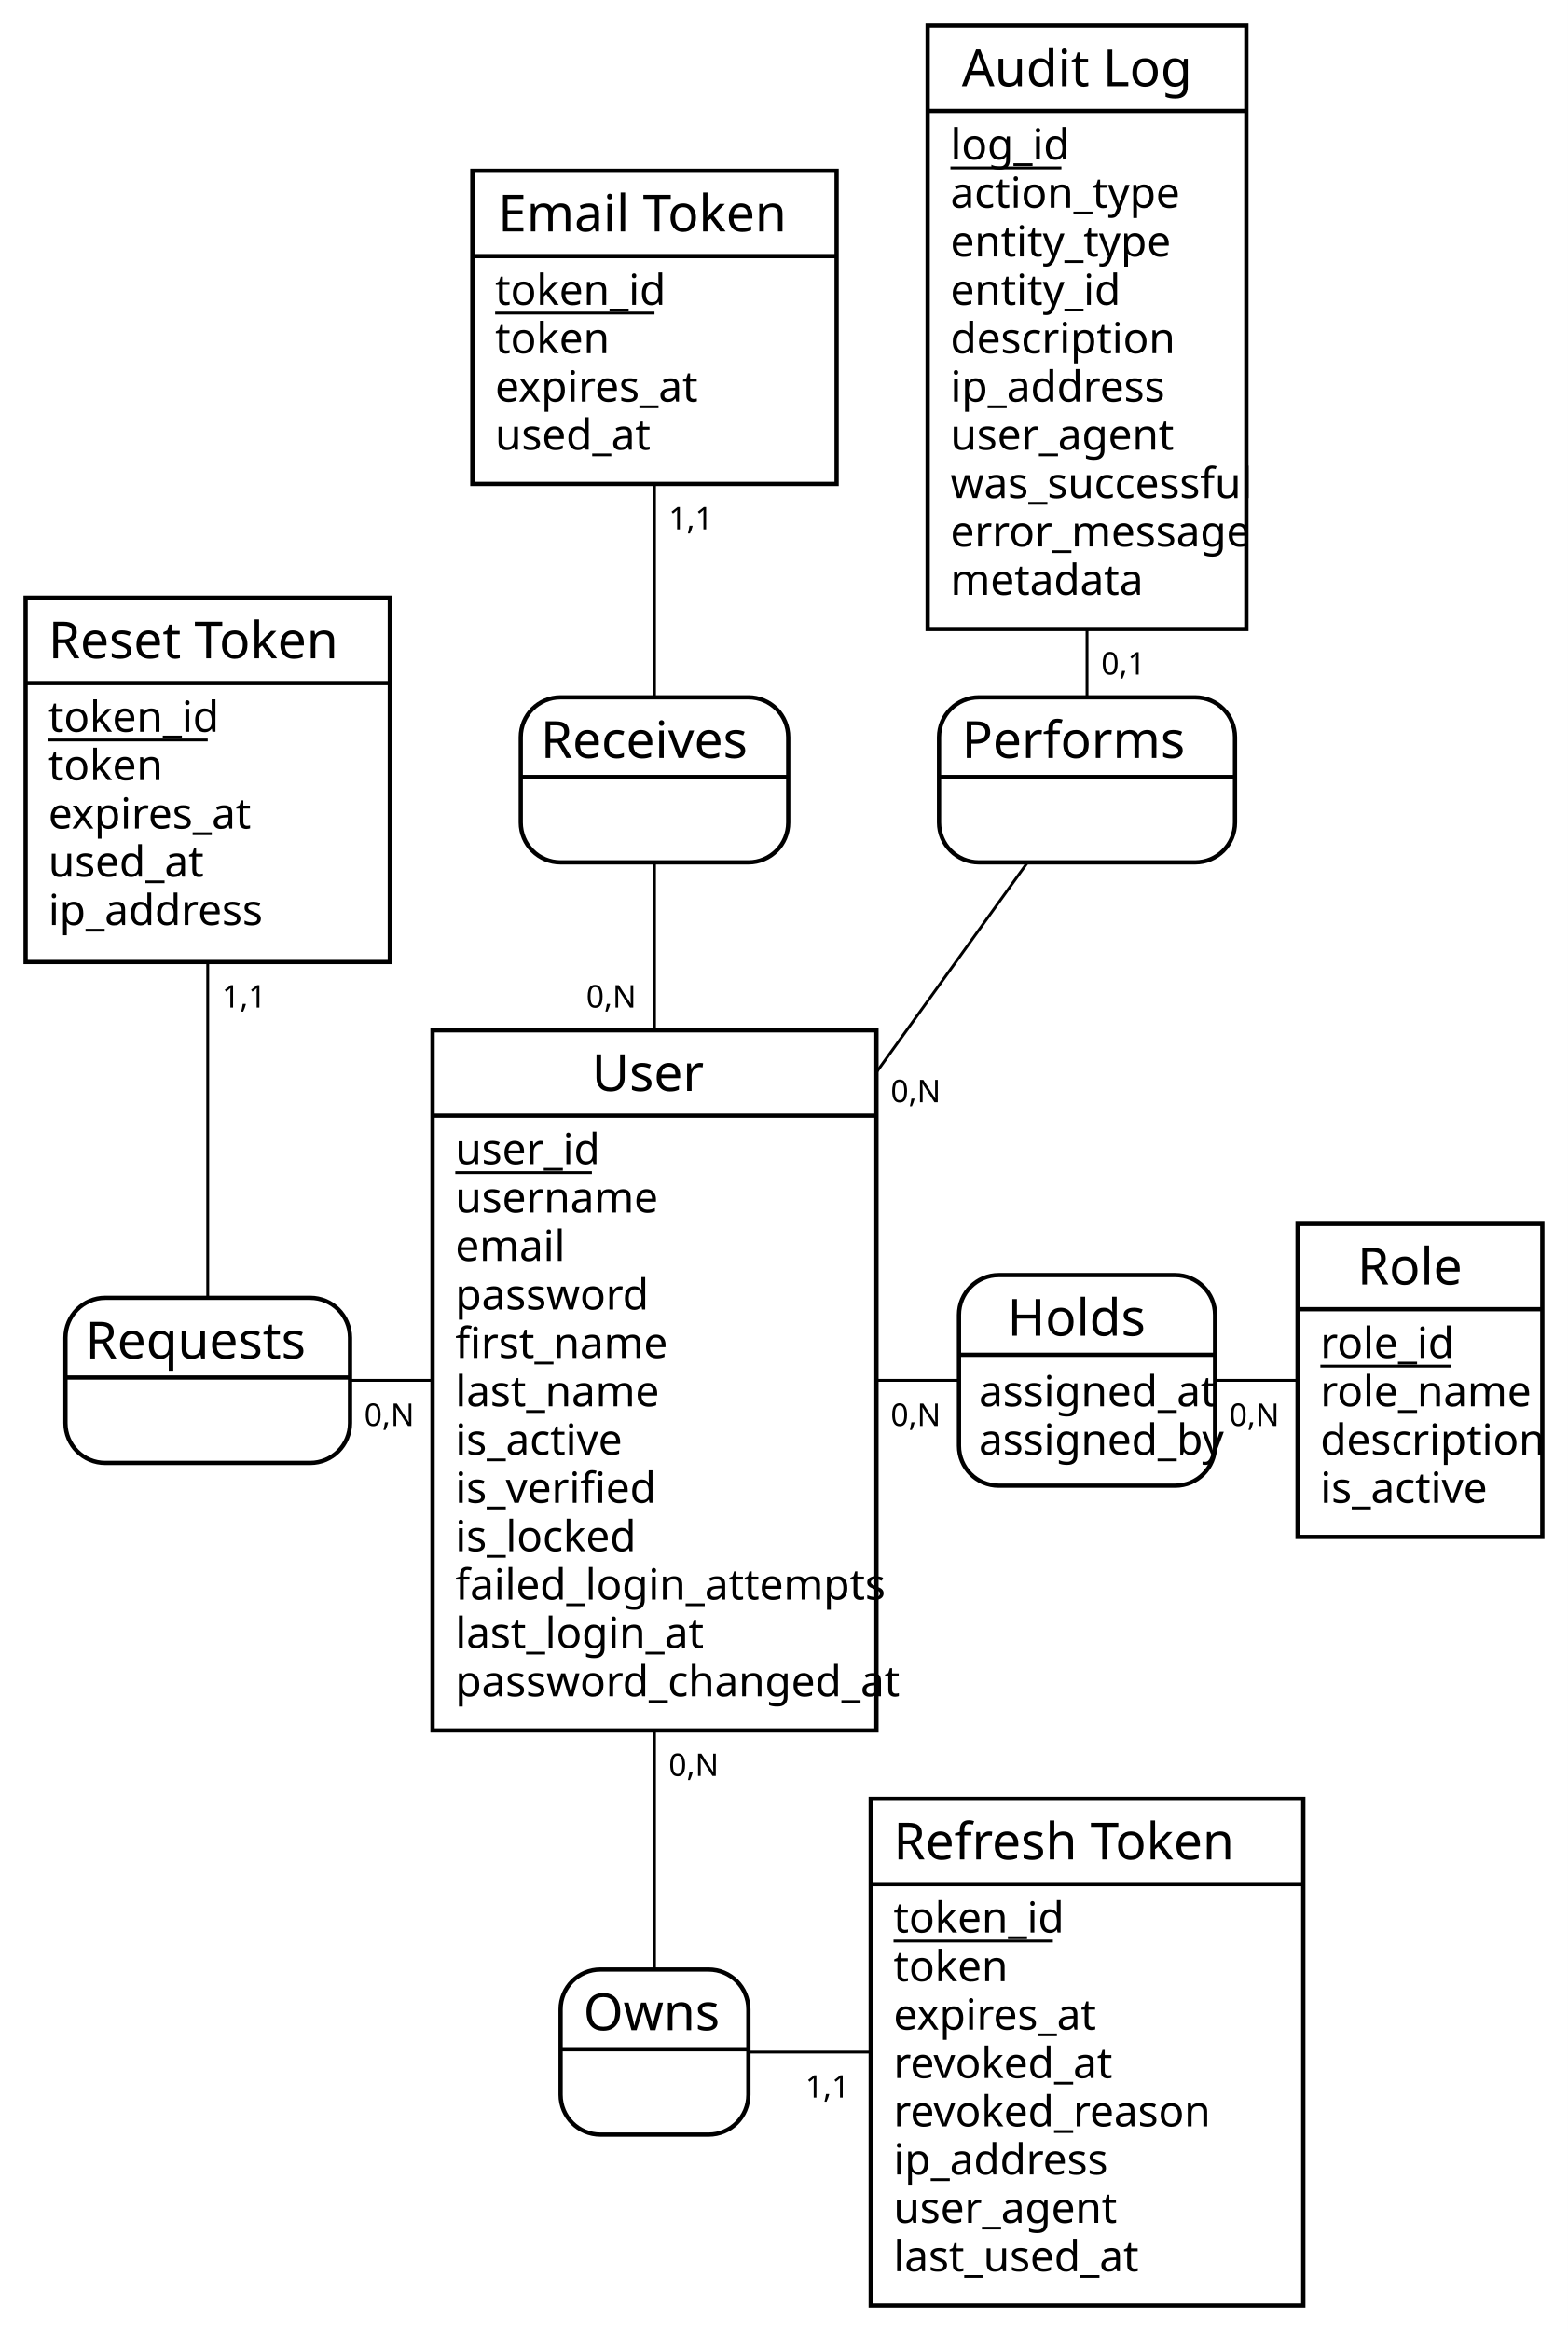
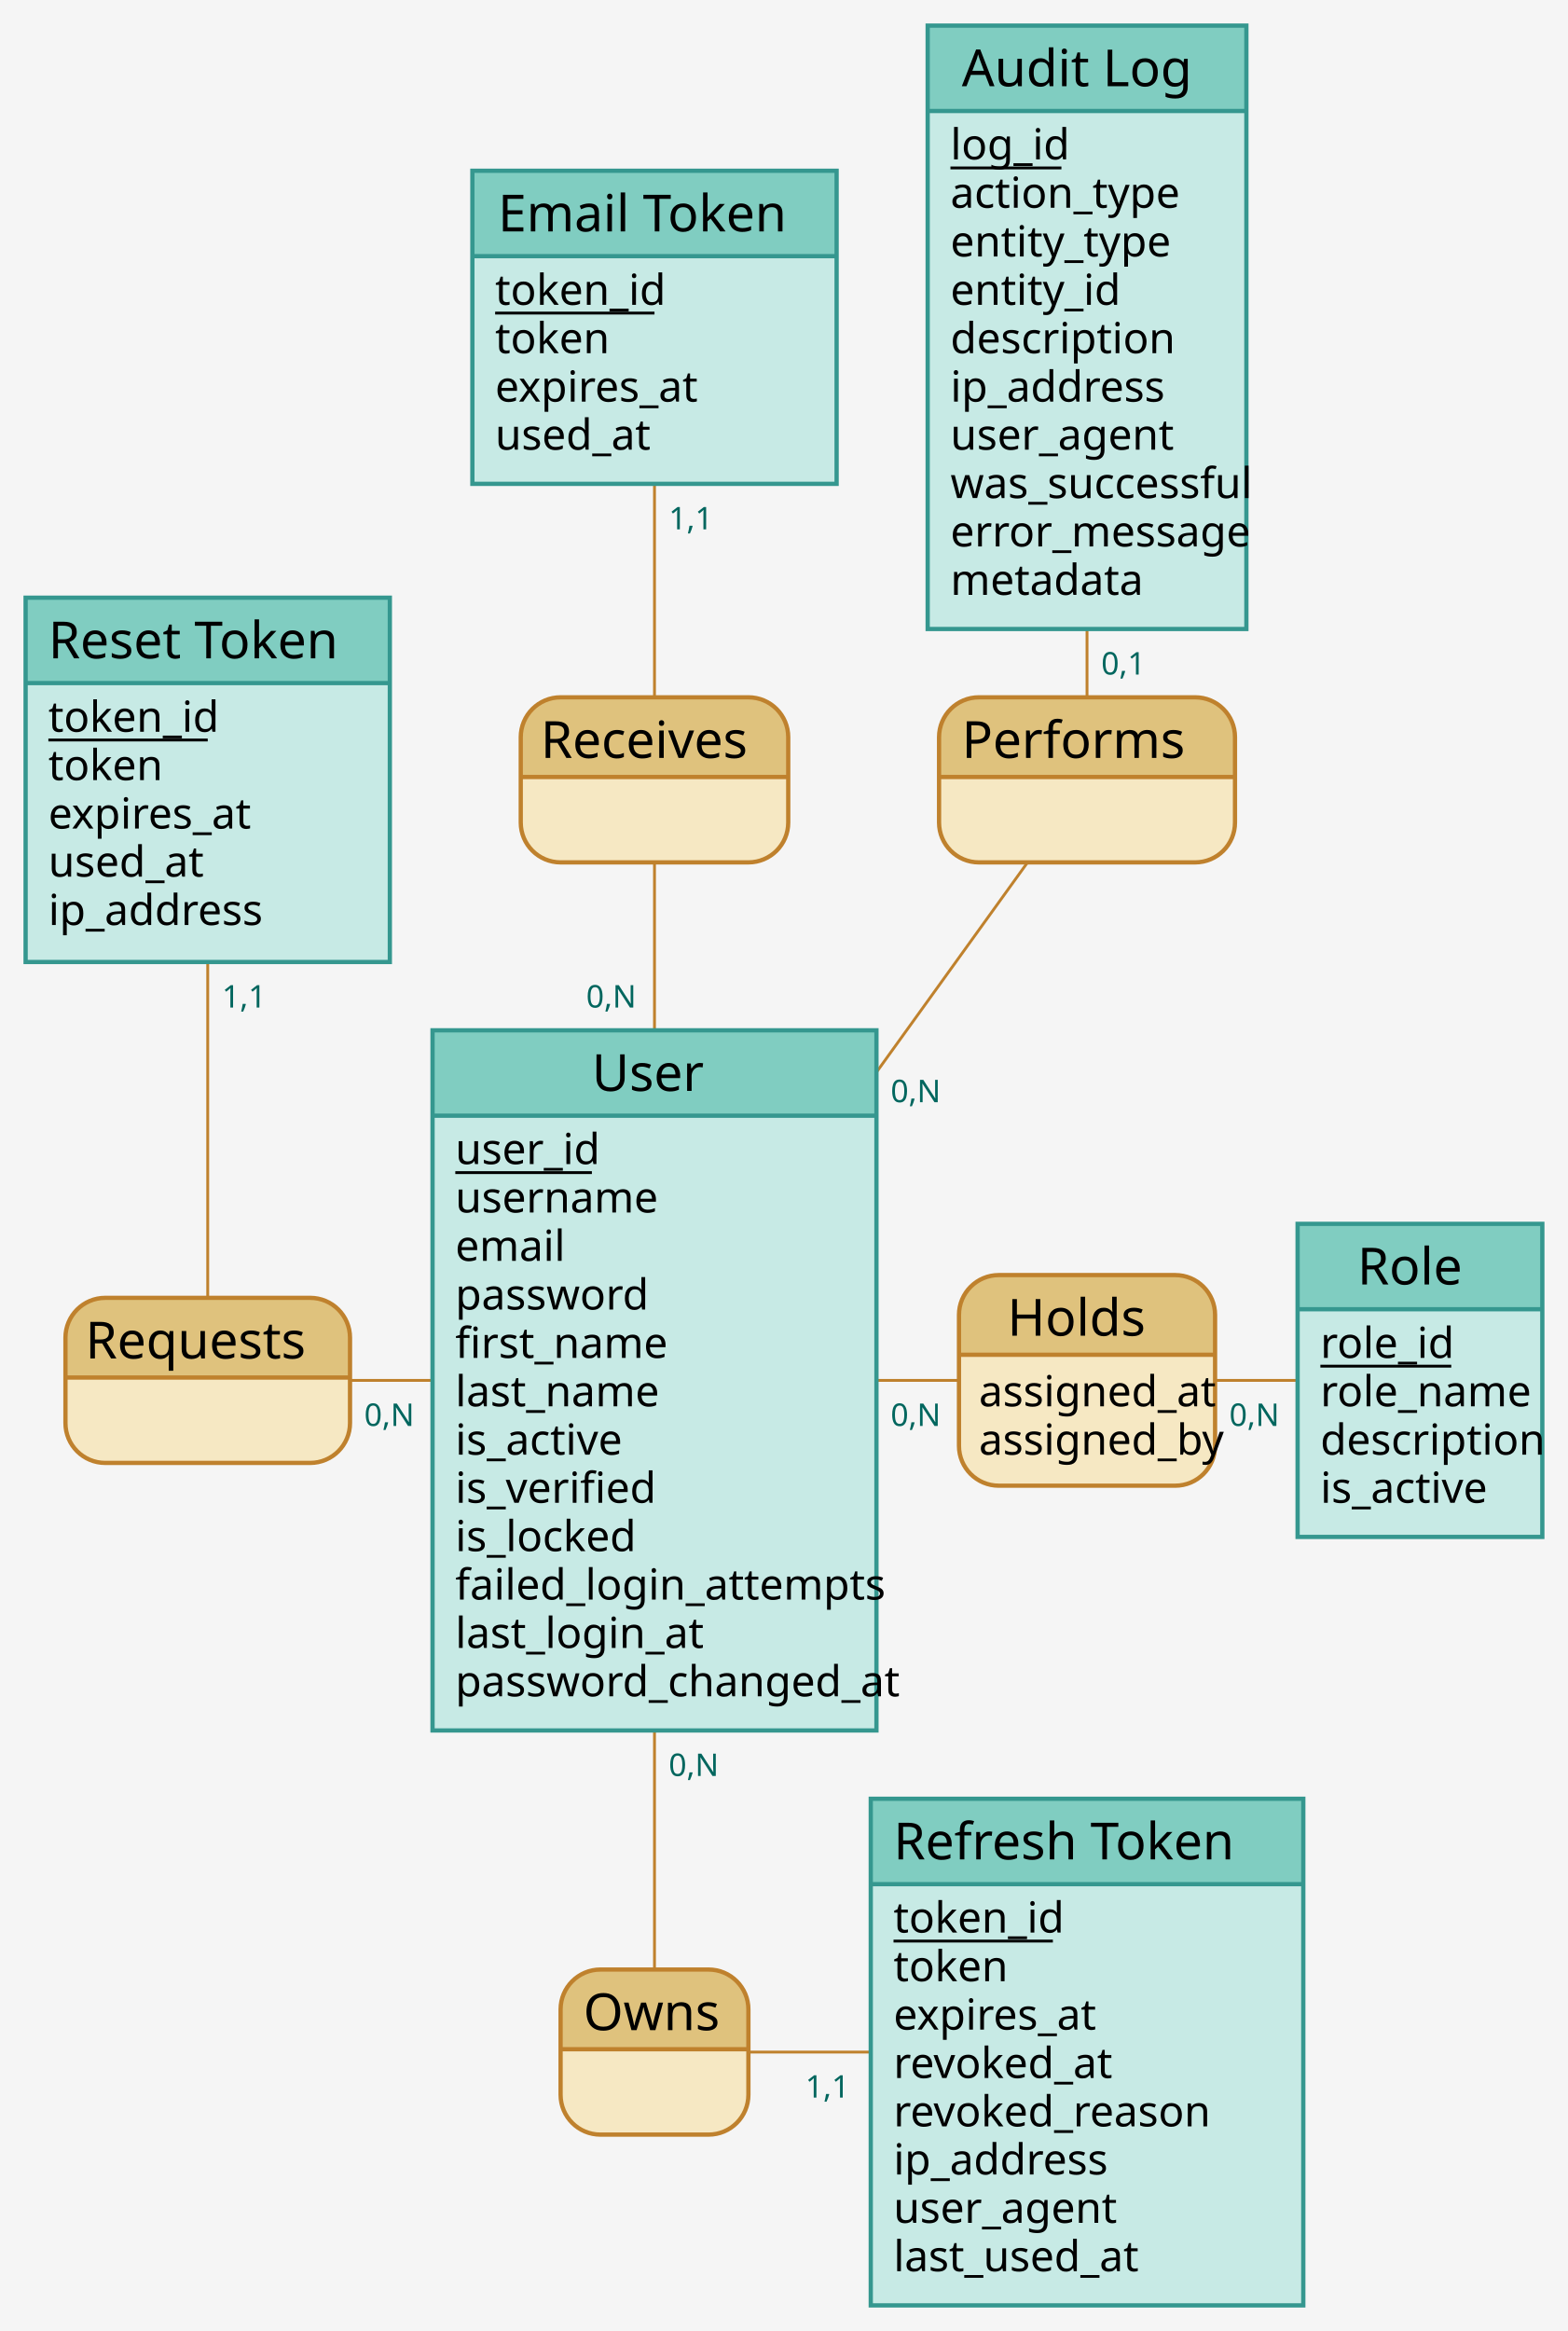
<svg xmlns="http://www.w3.org/2000/svg" width="551" height="819" viewBox="0 0 551 819">
-   <rect x="0" y="0" width="551" height="819" fill="#FFFFFF" stroke="none" stroke-width="0" />
+   <rect x="0" y="0" width="551" height="819" fill="#f5f5f5" stroke="none" stroke-width="0" />
  <g>
-     <line x1="230" y1="115" x2="230" y2="274" stroke="#000000" stroke-width="1" />
-     <line x1="230" y1="485" x2="230" y2="274" stroke="#000000" stroke-width="1" />
+     <line x1="230" y1="115" x2="230" y2="274" stroke="#bf812d" stroke-width="1" />
+     <line x1="230" y1="485" x2="230" y2="274" stroke="#bf812d" stroke-width="1" />
    <g>
-       <path d="M263 245 a14 14 90 0 1 14 14 V273 h-94 V259 a14 14 90 0 1 14 -14" fill="#FFFFFF" stroke="#FFFFFF" stroke-width="0" />
-       <path d="M277 273 v16 a14 14 90 0 1 -14 14 H197 a14 14 90 0 1 -14 -14 V273 H94" fill="#FFFFFF" stroke="#FFFFFF" stroke-width="0" />
-       <rect x="183" y="245" width="94" height="58" fill="none" rx="14" stroke="#000000" stroke-width="1.5" />
-       <line x1="183" y1="273" x2="277" y2="273" stroke="#000000" stroke-width="1.5" />
+       <path d="M263 245 a14 14 90 0 1 14 14 V273 h-94 V259 a14 14 90 0 1 14 -14" fill="#dfc27d" stroke="#dfc27d" stroke-width="0" />
+       <path d="M277 273 v16 a14 14 90 0 1 -14 14 H197 a14 14 90 0 1 -14 -14 V273 H94" fill="#f6e8c3" stroke="#f6e8c3" stroke-width="0" />
+       <rect x="183" y="245" width="94" height="58" fill="none" rx="14" stroke="#bf812d" stroke-width="1.5" />
+       <line x1="183" y1="273" x2="277" y2="273" stroke="#bf812d" stroke-width="1.5" />
      <text x="190" y="266.3" fill="#000000" font-family="Copperplate" font-size="18">Receives</text>
    </g>
-     <text x="235" y="186" fill="#000000" font-family="Futura" font-size="11">1,1</text>
-     <text x="206" y="354" fill="#000000" font-family="Futura" font-size="11">0,N</text>
+     <text x="235" y="186" fill="#01665e" font-family="Futura" font-size="11">1,1</text>
+     <text x="206" y="354" fill="#01665e" font-family="Futura" font-size="11">0,N</text>
  </g>
  <g>
-     <line x1="382" y1="115" x2="382" y2="274" stroke="#000000" stroke-width="1" />
-     <line x1="230" y1="485" x2="382" y2="274" stroke="#000000" stroke-width="1" />
+     <line x1="382" y1="115" x2="382" y2="274" stroke="#bf812d" stroke-width="1" />
+     <line x1="230" y1="485" x2="382" y2="274" stroke="#bf812d" stroke-width="1" />
    <g>
-       <path d="M420 245 a14 14 90 0 1 14 14 V273 h-104 V259 a14 14 90 0 1 14 -14" fill="#FFFFFF" stroke="#FFFFFF" stroke-width="0" />
-       <path d="M434 273 v16 a14 14 90 0 1 -14 14 H344 a14 14 90 0 1 -14 -14 V273 H104" fill="#FFFFFF" stroke="#FFFFFF" stroke-width="0" />
-       <rect x="330" y="245" width="104" height="58" fill="none" rx="14" stroke="#000000" stroke-width="1.5" />
-       <line x1="330" y1="273" x2="434" y2="273" stroke="#000000" stroke-width="1.5" />
+       <path d="M420 245 a14 14 90 0 1 14 14 V273 h-104 V259 a14 14 90 0 1 14 -14" fill="#dfc27d" stroke="#dfc27d" stroke-width="0" />
+       <path d="M434 273 v16 a14 14 90 0 1 -14 14 H344 a14 14 90 0 1 -14 -14 V273 H104" fill="#f6e8c3" stroke="#f6e8c3" stroke-width="0" />
+       <rect x="330" y="245" width="104" height="58" fill="none" rx="14" stroke="#bf812d" stroke-width="1.5" />
+       <line x1="330" y1="273" x2="434" y2="273" stroke="#bf812d" stroke-width="1.5" />
      <text x="338" y="266.3" fill="#000000" font-family="Copperplate" font-size="18">Performs</text>
    </g>
-     <text x="387" y="237" fill="#000000" font-family="Futura" font-size="11">0,1</text>
-     <text x="313" y="387.26" fill="#000000" font-family="Futura" font-size="11">0,N</text>
+     <text x="387" y="237" fill="#01665e" font-family="Futura" font-size="11">0,1</text>
+     <text x="313" y="387.26" fill="#01665e" font-family="Futura" font-size="11">0,N</text>
  </g>
  <g>
-     <line x1="73" y1="274" x2="73" y2="485" stroke="#000000" stroke-width="1" />
-     <line x1="230" y1="485" x2="73" y2="485" stroke="#000000" stroke-width="1" />
+     <line x1="73" y1="274" x2="73" y2="485" stroke="#bf812d" stroke-width="1" />
+     <line x1="230" y1="485" x2="73" y2="485" stroke="#bf812d" stroke-width="1" />
    <g>
-       <path d="M109 456 a14 14 90 0 1 14 14 V484 h-100 V470 a14 14 90 0 1 14 -14" fill="#FFFFFF" stroke="#FFFFFF" stroke-width="0" />
-       <path d="M123 484 v16 a14 14 90 0 1 -14 14 H37 a14 14 90 0 1 -14 -14 V484 H100" fill="#FFFFFF" stroke="#FFFFFF" stroke-width="0" />
-       <rect x="23" y="456" width="100" height="58" fill="none" rx="14" stroke="#000000" stroke-width="1.5" />
-       <line x1="23" y1="484" x2="123" y2="484" stroke="#000000" stroke-width="1.5" />
+       <path d="M109 456 a14 14 90 0 1 14 14 V484 h-100 V470 a14 14 90 0 1 14 -14" fill="#dfc27d" stroke="#dfc27d" stroke-width="0" />
+       <path d="M123 484 v16 a14 14 90 0 1 -14 14 H37 a14 14 90 0 1 -14 -14 V484 H100" fill="#f6e8c3" stroke="#f6e8c3" stroke-width="0" />
+       <rect x="23" y="456" width="100" height="58" fill="none" rx="14" stroke="#bf812d" stroke-width="1.5" />
+       <line x1="23" y1="484" x2="123" y2="484" stroke="#bf812d" stroke-width="1.5" />
      <text x="30" y="477.3" fill="#000000" font-family="Copperplate" font-size="18">Requests</text>
    </g>
-     <text x="78" y="354" fill="#000000" font-family="Futura" font-size="11">1,1</text>
-     <text x="128" y="501" fill="#000000" font-family="Futura" font-size="11">0,N</text>
+     <text x="78" y="354" fill="#01665e" font-family="Futura" font-size="11">1,1</text>
+     <text x="128" y="501" fill="#01665e" font-family="Futura" font-size="11">0,N</text>
  </g>
  <g>
-     <line x1="230" y1="485" x2="382" y2="485" stroke="#000000" stroke-width="1" />
-     <line x1="499" y1="485" x2="382" y2="485" stroke="#000000" stroke-width="1" />
+     <line x1="230" y1="485" x2="382" y2="485" stroke="#bf812d" stroke-width="1" />
+     <line x1="499" y1="485" x2="382" y2="485" stroke="#bf812d" stroke-width="1" />
    <g>
-       <path d="M413 448 a14 14 90 0 1 14 14 V476 h-90 V462 a14 14 90 0 1 14 -14" fill="#FFFFFF" stroke="#FFFFFF" stroke-width="0" />
-       <path d="M427 476 v32 a14 14 90 0 1 -14 14 H351 a14 14 90 0 1 -14 -14 V476 H90" fill="#FFFFFF" stroke="#FFFFFF" stroke-width="0" />
-       <rect x="337" y="448" width="90" height="74" fill="none" rx="14" stroke="#000000" stroke-width="1.5" />
-       <line x1="337" y1="476" x2="427" y2="476" stroke="#000000" stroke-width="1.5" />
+       <path d="M413 448 a14 14 90 0 1 14 14 V476 h-90 V462 a14 14 90 0 1 14 -14" fill="#dfc27d" stroke="#dfc27d" stroke-width="0" />
+       <path d="M427 476 v32 a14 14 90 0 1 -14 14 H351 a14 14 90 0 1 -14 -14 V476 H90" fill="#f6e8c3" stroke="#f6e8c3" stroke-width="0" />
+       <rect x="337" y="448" width="90" height="74" fill="none" rx="14" stroke="#bf812d" stroke-width="1.5" />
+       <line x1="337" y1="476" x2="427" y2="476" stroke="#bf812d" stroke-width="1.5" />
      <text x="354" y="469.3" fill="#000000" font-family="Copperplate" font-size="18">Holds</text>
      <text x="344" y="494.1" fill="#000000" font-family="Gill Sans" font-size="15">assigned_at</text>
      <text x="344" y="511.1" fill="#000000" font-family="Gill Sans" font-size="15">assigned_by</text>
    </g>
-     <text x="313" y="501" fill="#000000" font-family="Futura" font-size="11">0,N</text>
-     <text x="432" y="501" fill="#000000" font-family="Futura" font-size="11">0,N</text>
+     <text x="313" y="501" fill="#01665e" font-family="Futura" font-size="11">0,N</text>
+     <text x="432" y="501" fill="#01665e" font-family="Futura" font-size="11">0,N</text>
  </g>
  <g>
-     <line x1="382" y1="721" x2="230" y2="721" stroke="#000000" stroke-width="1" />
-     <line x1="230" y1="485" x2="230" y2="721" stroke="#000000" stroke-width="1" />
+     <line x1="382" y1="721" x2="230" y2="721" stroke="#bf812d" stroke-width="1" />
+     <line x1="230" y1="485" x2="230" y2="721" stroke="#bf812d" stroke-width="1" />
    <g>
-       <path d="M249 692 a14 14 90 0 1 14 14 V720 h-66 V706 a14 14 90 0 1 14 -14" fill="#FFFFFF" stroke="#FFFFFF" stroke-width="0" />
-       <path d="M263 720 v16 a14 14 90 0 1 -14 14 H211 a14 14 90 0 1 -14 -14 V720 H66" fill="#FFFFFF" stroke="#FFFFFF" stroke-width="0" />
-       <rect x="197" y="692" width="66" height="58" fill="none" rx="14" stroke="#000000" stroke-width="1.5" />
-       <line x1="197" y1="720" x2="263" y2="720" stroke="#000000" stroke-width="1.5" />
+       <path d="M249 692 a14 14 90 0 1 14 14 V720 h-66 V706 a14 14 90 0 1 14 -14" fill="#dfc27d" stroke="#dfc27d" stroke-width="0" />
+       <path d="M263 720 v16 a14 14 90 0 1 -14 14 H211 a14 14 90 0 1 -14 -14 V720 H66" fill="#f6e8c3" stroke="#f6e8c3" stroke-width="0" />
+       <rect x="197" y="692" width="66" height="58" fill="none" rx="14" stroke="#bf812d" stroke-width="1.5" />
+       <line x1="197" y1="720" x2="263" y2="720" stroke="#bf812d" stroke-width="1.5" />
      <text x="205" y="713.3" fill="#000000" font-family="Copperplate" font-size="18">Owns</text>
    </g>
-     <text x="283" y="737" fill="#000000" font-family="Futura" font-size="11">1,1</text>
-     <text x="235" y="624" fill="#000000" font-family="Futura" font-size="11">0,N</text>
+     <text x="283" y="737" fill="#01665e" font-family="Futura" font-size="11">1,1</text>
+     <text x="235" y="624" fill="#01665e" font-family="Futura" font-size="11">0,N</text>
  </g>
  <g>
    <g>
-       <rect x="166" y="60" width="128" height="30" fill="#FFFFFF" stroke="none" stroke-width="0" opacity="1" />
-       <rect x="166" y="90" width="128" height="80" fill="#FFFFFF" stroke="none" stroke-width="0" opacity="1" />
-       <rect x="166" y="60" width="128" height="110" fill="none" stroke="#000000" stroke-width="1.5" opacity="1" />
-       <line x1="166" y1="90" x2="294" y2="90" stroke="#000000" stroke-width="1.5" />
+       <rect x="166" y="60" width="128" height="30" fill="#80cdc1" stroke="none" stroke-width="0" opacity="1" />
+       <rect x="166" y="90" width="128" height="80" fill="#c7eae5" stroke="none" stroke-width="0" opacity="1" />
+       <rect x="166" y="60" width="128" height="110" fill="none" stroke="#35978f" stroke-width="1.5" opacity="1" />
+       <line x1="166" y1="90" x2="294" y2="90" stroke="#35978f" stroke-width="1.5" />
    </g>
    <text x="175" y="81.3" fill="#000000" font-family="Copperplate" font-size="18">Email Token</text>
    <text x="174" y="107.1" fill="#000000" font-family="Gill Sans" font-size="15">token_id</text>
    <line x1="174" y1="110" x2="230" y2="110" stroke="#000000" stroke-width="1" />
    <text x="174" y="124.1" fill="#000000" font-family="Gill Sans" font-size="15">token</text>
    <text x="174" y="141.1" fill="#000000" font-family="Gill Sans" font-size="15">expires_at</text>
    <text x="174" y="158" fill="#000000" font-family="Gill Sans" font-size="15">used_at</text>
  </g>
  <g>
    <g>
-       <rect x="326" y="9" width="112" height="30" fill="#FFFFFF" stroke="none" stroke-width="0" opacity="1" />
-       <rect x="326" y="39" width="112" height="182" fill="#FFFFFF" stroke="none" stroke-width="0" opacity="1" />
-       <rect x="326" y="9" width="112" height="212" fill="none" stroke="#000000" stroke-width="1.5" opacity="1" />
-       <line x1="326" y1="39" x2="438" y2="39" stroke="#000000" stroke-width="1.5" />
+       <rect x="326" y="9" width="112" height="30" fill="#80cdc1" stroke="none" stroke-width="0" opacity="1" />
+       <rect x="326" y="39" width="112" height="182" fill="#c7eae5" stroke="none" stroke-width="0" opacity="1" />
+       <rect x="326" y="9" width="112" height="212" fill="none" stroke="#35978f" stroke-width="1.5" opacity="1" />
+       <line x1="326" y1="39" x2="438" y2="39" stroke="#35978f" stroke-width="1.5" />
    </g>
    <text x="338" y="30.3" fill="#000000" font-family="Copperplate" font-size="18">Audit Log</text>
    <text x="334" y="56" fill="#000000" font-family="Gill Sans" font-size="15">log_id</text>
    <line x1="334" y1="59" x2="373" y2="59" stroke="#000000" stroke-width="1" />
    <text x="334" y="73" fill="#000000" font-family="Gill Sans" font-size="15">action_type</text>
    <text x="334" y="90.1" fill="#000000" font-family="Gill Sans" font-size="15">entity_type</text>
    <text x="334" y="107.1" fill="#000000" font-family="Gill Sans" font-size="15">entity_id</text>
    <text x="334" y="124.1" fill="#000000" font-family="Gill Sans" font-size="15">description</text>
    <text x="334" y="141.1" fill="#000000" font-family="Gill Sans" font-size="15">ip_address</text>
    <text x="334" y="158" fill="#000000" font-family="Gill Sans" font-size="15">user_agent</text>
    <text x="334" y="175" fill="#000000" font-family="Gill Sans" font-size="15">was_successful</text>
    <text x="334" y="192" fill="#000000" font-family="Gill Sans" font-size="15">error_message</text>
    <text x="334" y="209" fill="#000000" font-family="Gill Sans" font-size="15">metadata</text>
  </g>
  <g>
    <g>
-       <rect x="9" y="210" width="128" height="30" fill="#FFFFFF" stroke="none" stroke-width="0" opacity="1" />
-       <rect x="9" y="240" width="128" height="98" fill="#FFFFFF" stroke="none" stroke-width="0" opacity="1" />
-       <rect x="9" y="210" width="128" height="128" fill="none" stroke="#000000" stroke-width="1.5" opacity="1" />
-       <line x1="9" y1="240" x2="137" y2="240" stroke="#000000" stroke-width="1.5" />
+       <rect x="9" y="210" width="128" height="30" fill="#80cdc1" stroke="none" stroke-width="0" opacity="1" />
+       <rect x="9" y="240" width="128" height="98" fill="#c7eae5" stroke="none" stroke-width="0" opacity="1" />
+       <rect x="9" y="210" width="128" height="128" fill="none" stroke="#35978f" stroke-width="1.5" opacity="1" />
+       <line x1="9" y1="240" x2="137" y2="240" stroke="#35978f" stroke-width="1.5" />
    </g>
    <text x="17" y="231.3" fill="#000000" font-family="Copperplate" font-size="18">Reset Token</text>
    <text x="17" y="257.1" fill="#000000" font-family="Gill Sans" font-size="15">token_id</text>
    <line x1="17" y1="260" x2="73" y2="260" stroke="#000000" stroke-width="1" />
    <text x="17" y="274.1" fill="#000000" font-family="Gill Sans" font-size="15">token</text>
    <text x="17" y="291.1" fill="#000000" font-family="Gill Sans" font-size="15">expires_at</text>
    <text x="17" y="308" fill="#000000" font-family="Gill Sans" font-size="15">used_at</text>
    <text x="17" y="325" fill="#000000" font-family="Gill Sans" font-size="15">ip_address</text>
  </g>
  <g>
    <g>
-       <rect x="152" y="362" width="156" height="30" fill="#FFFFFF" stroke="none" stroke-width="0" opacity="1" />
-       <rect x="152" y="392" width="156" height="216" fill="#FFFFFF" stroke="none" stroke-width="0" opacity="1" />
-       <rect x="152" y="362" width="156" height="246" fill="none" stroke="#000000" stroke-width="1.5" opacity="1" />
-       <line x1="152" y1="392" x2="308" y2="392" stroke="#000000" stroke-width="1.5" />
+       <rect x="152" y="362" width="156" height="30" fill="#80cdc1" stroke="none" stroke-width="0" opacity="1" />
+       <rect x="152" y="392" width="156" height="216" fill="#c7eae5" stroke="none" stroke-width="0" opacity="1" />
+       <rect x="152" y="362" width="156" height="246" fill="none" stroke="#35978f" stroke-width="1.5" opacity="1" />
+       <line x1="152" y1="392" x2="308" y2="392" stroke="#35978f" stroke-width="1.5" />
    </g>
    <text x="208" y="383.3" fill="#000000" font-family="Copperplate" font-size="18">User</text>
    <text x="160" y="409" fill="#000000" font-family="Gill Sans" font-size="15">user_id</text>
    <line x1="160" y1="412" x2="208" y2="412" stroke="#000000" stroke-width="1" />
    <text x="160" y="426" fill="#000000" font-family="Gill Sans" font-size="15">username</text>
    <text x="160" y="443" fill="#000000" font-family="Gill Sans" font-size="15">email</text>
    <text x="160" y="460.1" fill="#000000" font-family="Gill Sans" font-size="15">password</text>
    <text x="160" y="477.1" fill="#000000" font-family="Gill Sans" font-size="15">first_name</text>
    <text x="160" y="494.1" fill="#000000" font-family="Gill Sans" font-size="15">last_name</text>
    <text x="160" y="511.1" fill="#000000" font-family="Gill Sans" font-size="15">is_active</text>
    <text x="160" y="528" fill="#000000" font-family="Gill Sans" font-size="15">is_verified</text>
    <text x="160" y="545" fill="#000000" font-family="Gill Sans" font-size="15">is_locked</text>
    <text x="160" y="562" fill="#000000" font-family="Gill Sans" font-size="15">failed_login_attempts</text>
    <text x="160" y="579" fill="#000000" font-family="Gill Sans" font-size="15">last_login_at</text>
    <text x="160" y="596" fill="#000000" font-family="Gill Sans" font-size="15">password_changed_at</text>
  </g>
  <g>
    <g>
-       <rect x="456" y="430" width="86" height="30" fill="#FFFFFF" stroke="none" stroke-width="0" opacity="1" />
-       <rect x="456" y="460" width="86" height="80" fill="#FFFFFF" stroke="none" stroke-width="0" opacity="1" />
-       <rect x="456" y="430" width="86" height="110" fill="none" stroke="#000000" stroke-width="1.5" opacity="1" />
-       <line x1="456" y1="460" x2="542" y2="460" stroke="#000000" stroke-width="1.5" />
+       <rect x="456" y="430" width="86" height="30" fill="#80cdc1" stroke="none" stroke-width="0" opacity="1" />
+       <rect x="456" y="460" width="86" height="80" fill="#c7eae5" stroke="none" stroke-width="0" opacity="1" />
+       <rect x="456" y="430" width="86" height="110" fill="none" stroke="#35978f" stroke-width="1.5" opacity="1" />
+       <line x1="456" y1="460" x2="542" y2="460" stroke="#35978f" stroke-width="1.5" />
    </g>
    <text x="477" y="451.3" fill="#000000" font-family="Copperplate" font-size="18">Role</text>
    <text x="464" y="477.1" fill="#000000" font-family="Gill Sans" font-size="15">role_id</text>
    <line x1="464" y1="480" x2="510" y2="480" stroke="#000000" stroke-width="1" />
    <text x="464" y="494.1" fill="#000000" font-family="Gill Sans" font-size="15">role_name</text>
    <text x="464" y="511.1" fill="#000000" font-family="Gill Sans" font-size="15">description</text>
    <text x="464" y="528" fill="#000000" font-family="Gill Sans" font-size="15">is_active</text>
  </g>
  <g>
    <g>
-       <rect x="306" y="632" width="152" height="30" fill="#FFFFFF" stroke="none" stroke-width="0" opacity="1" />
-       <rect x="306" y="662" width="152" height="148" fill="#FFFFFF" stroke="none" stroke-width="0" opacity="1" />
-       <rect x="306" y="632" width="152" height="178" fill="none" stroke="#000000" stroke-width="1.5" opacity="1" />
-       <line x1="306" y1="662" x2="458" y2="662" stroke="#000000" stroke-width="1.5" />
+       <rect x="306" y="632" width="152" height="30" fill="#80cdc1" stroke="none" stroke-width="0" opacity="1" />
+       <rect x="306" y="662" width="152" height="148" fill="#c7eae5" stroke="none" stroke-width="0" opacity="1" />
+       <rect x="306" y="632" width="152" height="178" fill="none" stroke="#35978f" stroke-width="1.5" opacity="1" />
+       <line x1="306" y1="662" x2="458" y2="662" stroke="#35978f" stroke-width="1.5" />
    </g>
    <text x="314" y="653.3" fill="#000000" font-family="Copperplate" font-size="18">Refresh Token</text>
    <text x="314" y="679" fill="#000000" font-family="Gill Sans" font-size="15">token_id</text>
    <line x1="314" y1="682" x2="370" y2="682" stroke="#000000" stroke-width="1" />
    <text x="314" y="696.1" fill="#000000" font-family="Gill Sans" font-size="15">token</text>
    <text x="314" y="713.1" fill="#000000" font-family="Gill Sans" font-size="15">expires_at</text>
    <text x="314" y="730.1" fill="#000000" font-family="Gill Sans" font-size="15">revoked_at</text>
    <text x="314" y="747.1" fill="#000000" font-family="Gill Sans" font-size="15">revoked_reason</text>
    <text x="314" y="764" fill="#000000" font-family="Gill Sans" font-size="15">ip_address</text>
    <text x="314" y="781" fill="#000000" font-family="Gill Sans" font-size="15">user_agent</text>
    <text x="314" y="798" fill="#000000" font-family="Gill Sans" font-size="15">last_used_at</text>
  </g>
</svg>
